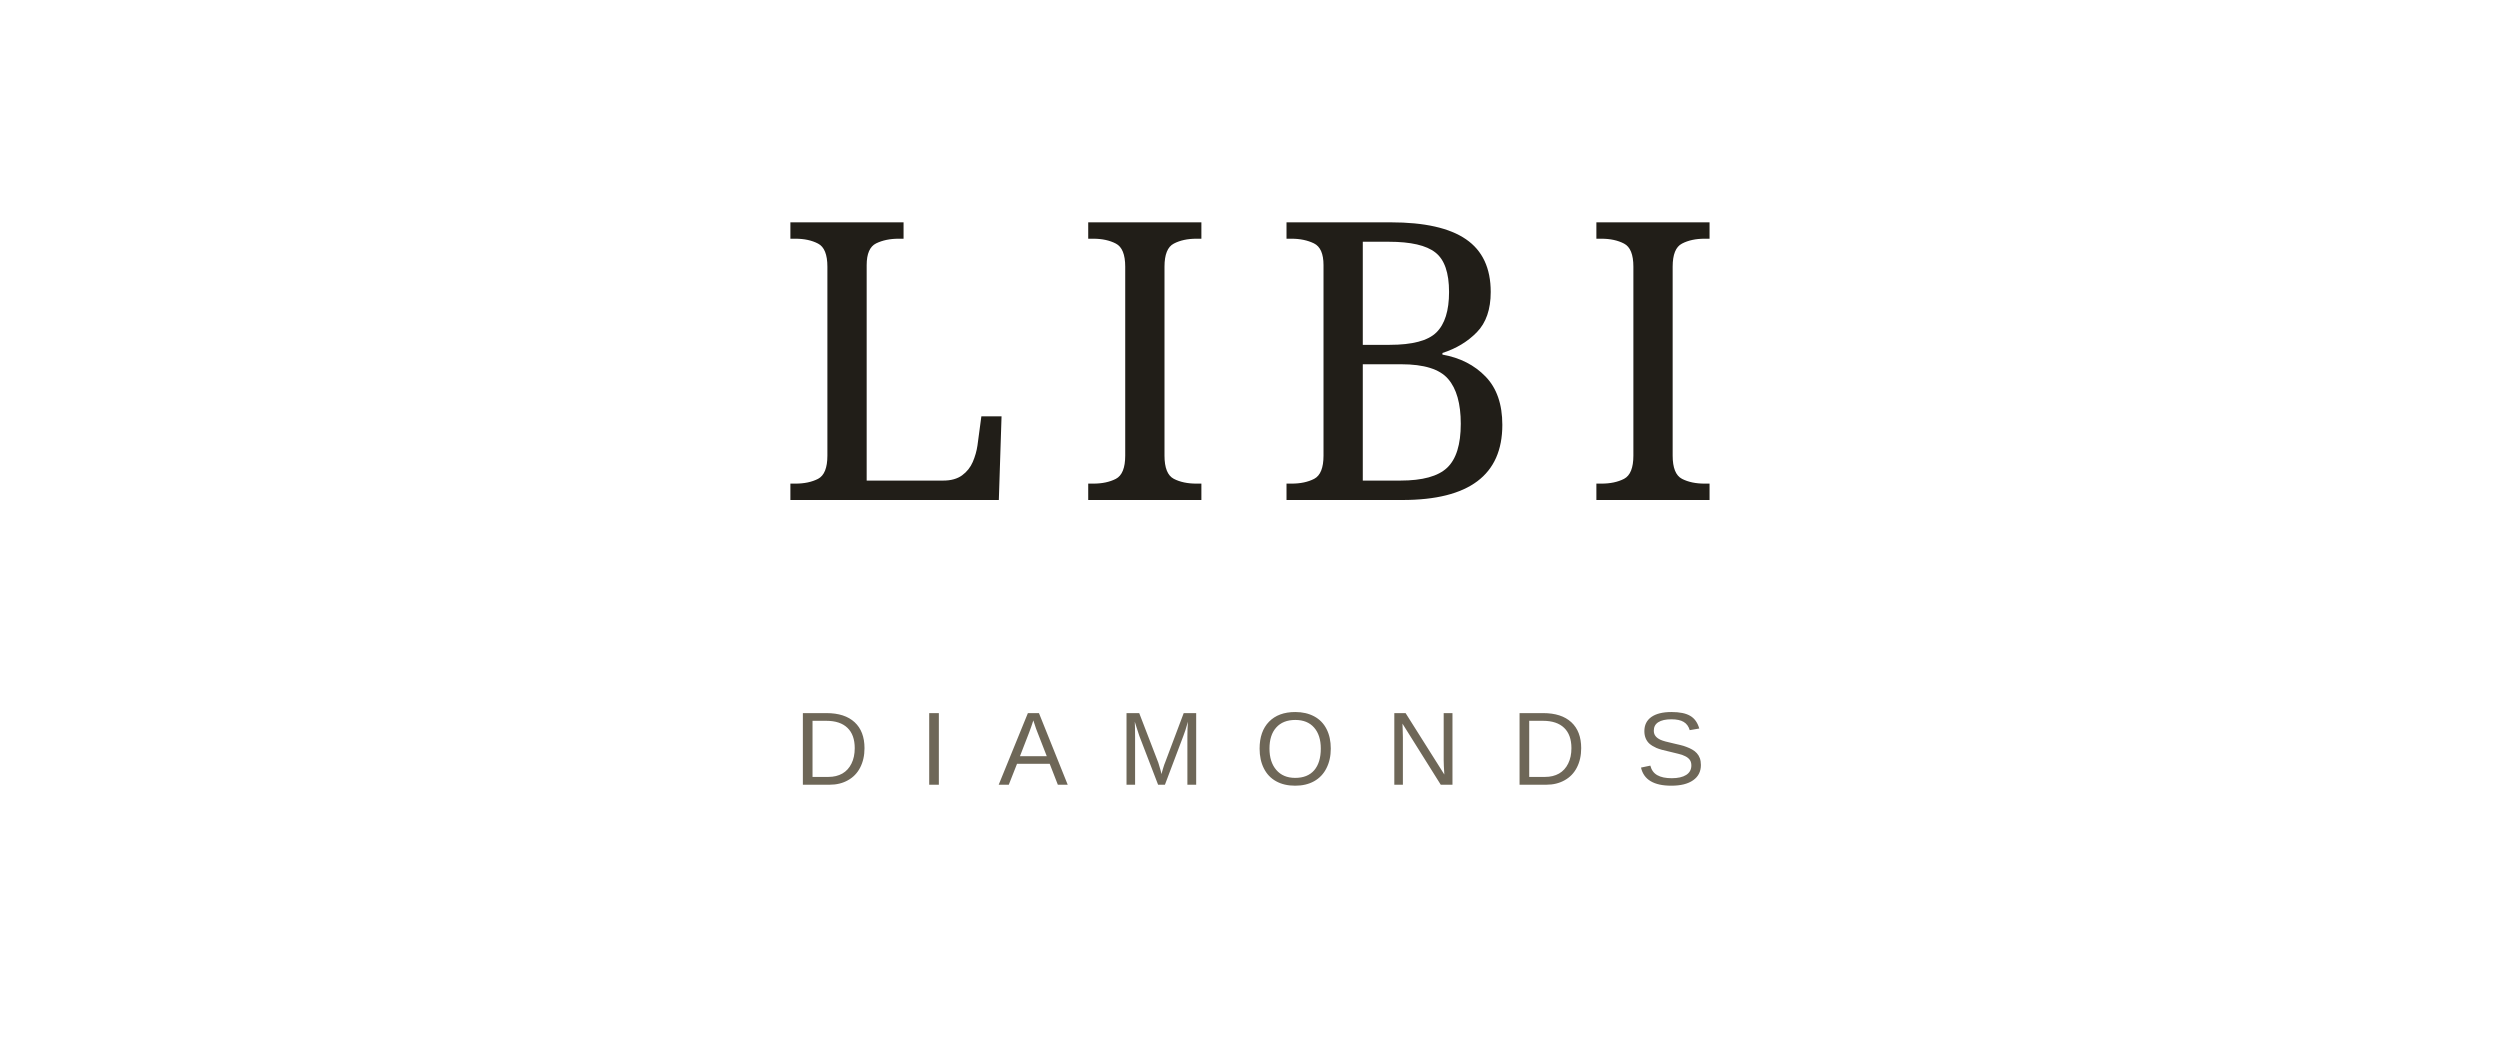
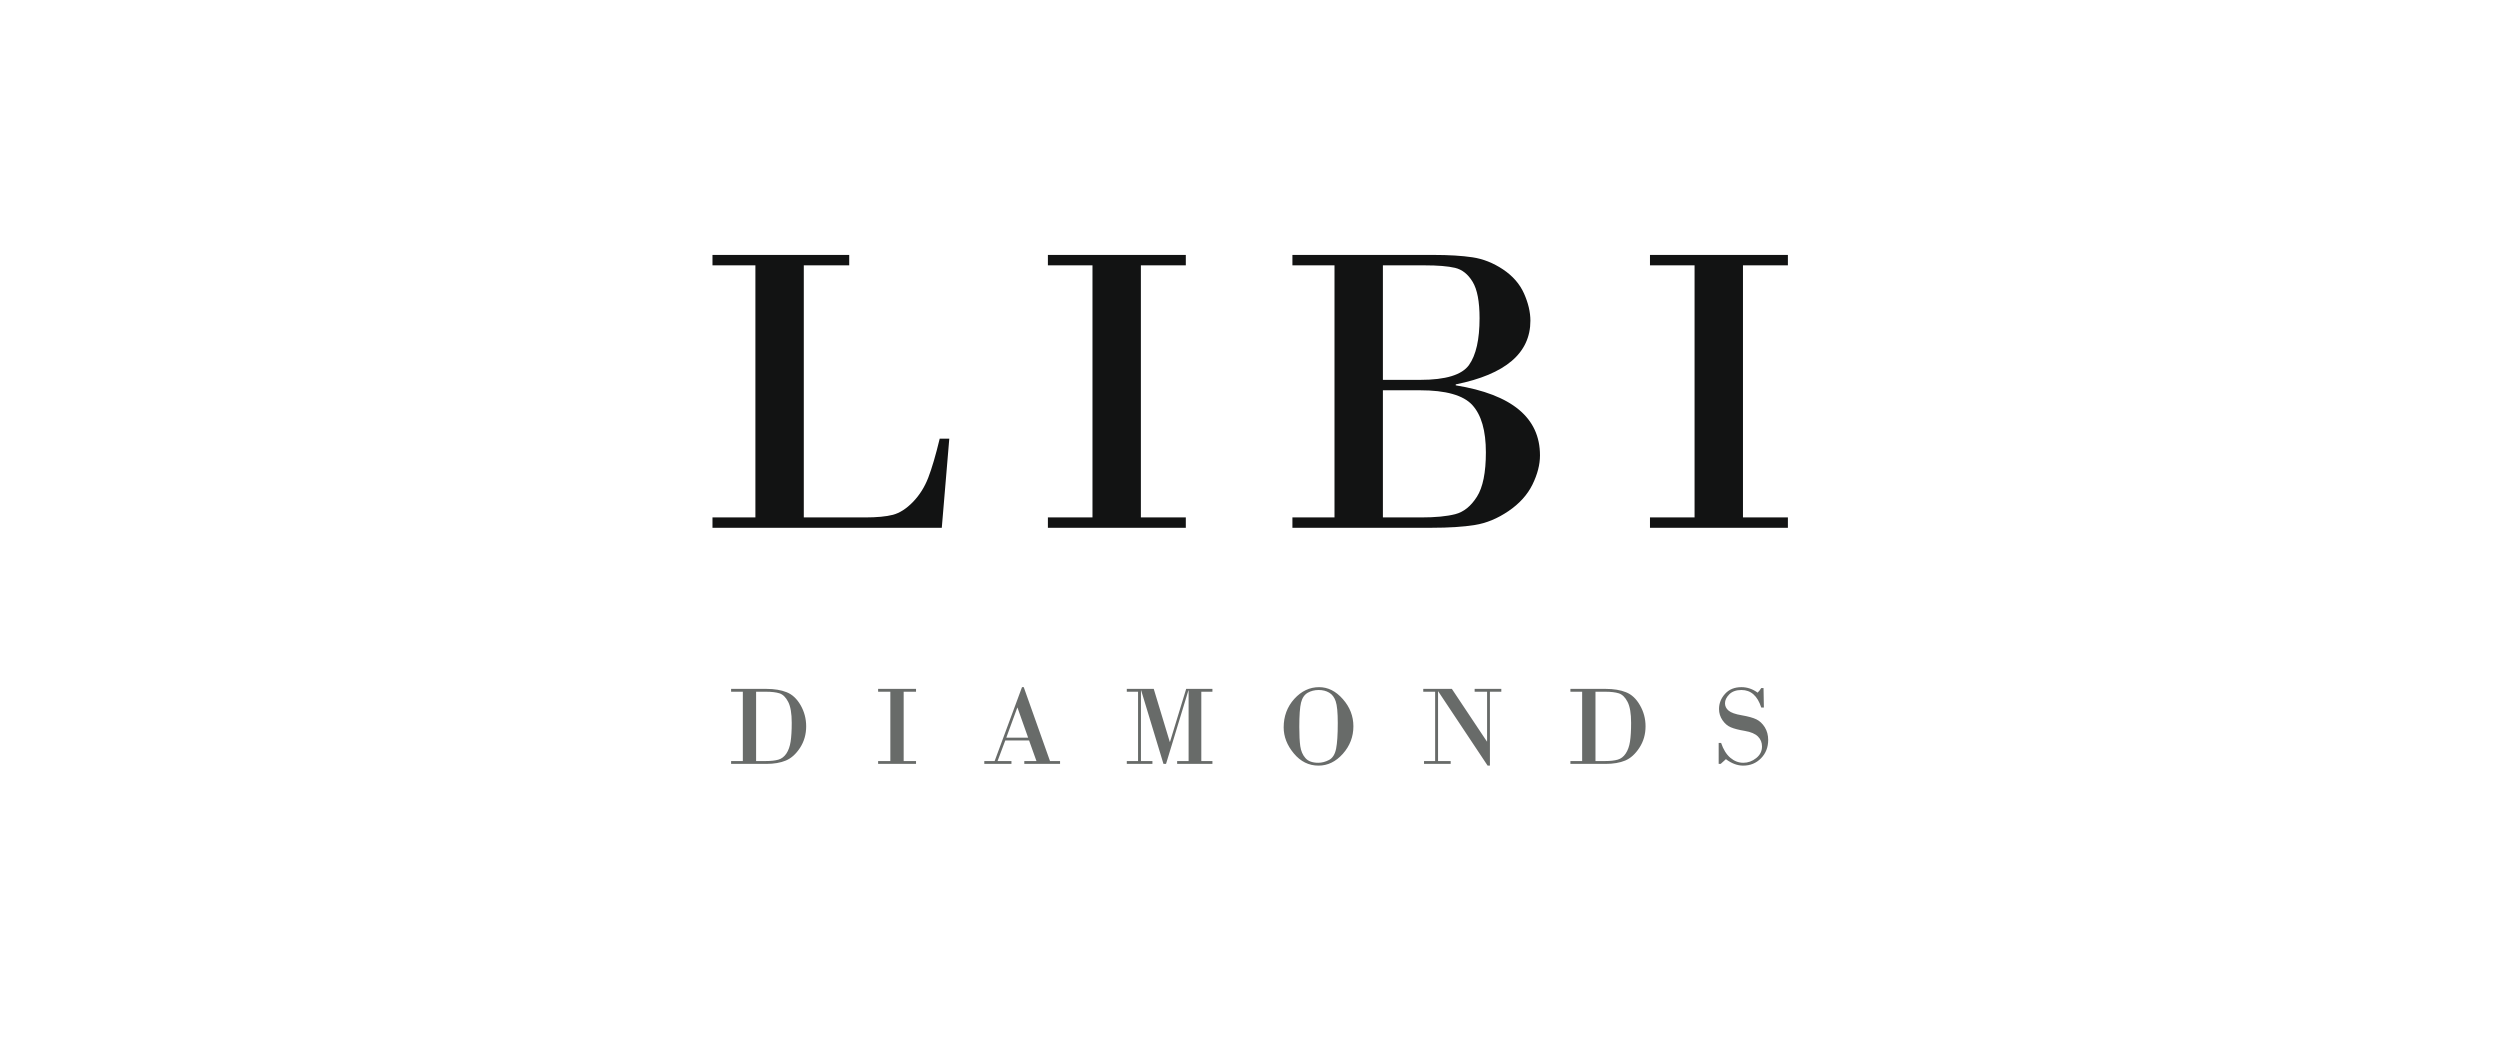
- <svg xmlns="http://www.w3.org/2000/svg" width="360" height="150" viewBox="0 0 360 150" fill="none" role="img" aria-labelledby="title">
-   <text x="180" y="72" text-anchor="middle" fill="#211E18" font-family="'Bodoni 72', 'Bodoni MT', Didot, Georgia, serif" font-size="56" font-weight="400" letter-spacing="8">LIBI</text>
-   <text x="180" y="113" text-anchor="middle" fill="#6E6758" font-family="Arial, Helvetica, sans-serif" font-size="15" font-weight="400" letter-spacing="7.2">DIAMONDS</text>
+ <svg xmlns="http://www.w3.org/2000/svg" width="360" height="150" viewBox="0 0 360 150" fill="none" role="img" aria-labelledby="t">
+   <g transform="translate(99.66738 76)">
+     <path d="M22.62-37.79L16.08-37.79L16.08-1.49L24.90-1.49Q27.45-1.49 28.92-1.87Q30.38-2.26 31.80-3.72Q33.22-5.19 34-7.21Q34.78-9.23 35.65-12.83L37.03-12.83L35.95 0L2.93 0L2.93-1.49L9.11-1.49L9.11-37.79L2.93-37.79L2.93-39.29L22.62-39.29 M51.23-1.49L57.65-1.49L57.65-37.79L51.23-37.79L51.23-39.29L71.09-39.29L71.09-37.79L64.62-37.79L64.62-1.49L71.09-1.49L71.09 0L51.23 0 M86.44-1.49L92.50-1.49L92.50-37.79L86.44-37.79L86.44-39.29L106.74-39.29Q110.08-39.29 112.36-38.95Q114.65-38.61 116.76-37.21Q118.87-35.80 119.79-33.74Q120.71-31.67 120.71-29.82Q120.71-22.82 109.96-20.65L109.96-20.51Q122.09-18.54 122.09-10.43Q122.09-8.44 121.01-6.23Q119.92-4.01 117.55-2.40Q115.18-0.79 112.70-0.40Q110.23 0 106.48 0L86.44 0L86.44-1.49M105.48-37.79L99.47-37.79L99.47-21.30L104.86-21.30Q110.34-21.30 111.87-23.44Q113.39-25.58 113.39-30.18Q113.39-33.78 112.39-35.42Q111.40-37.06 109.86-37.43Q108.32-37.79 105.48-37.79M104.81-19.80L99.47-19.80L99.47-1.49L104.98-1.49Q108.06-1.49 109.89-1.96Q111.72-2.43 113.01-4.47Q114.30-6.50 114.30-10.87Q114.30-15.53 112.35-17.67Q110.40-19.80 104.81-19.80 M137.93-1.49L144.35-1.49L144.35-37.79L137.93-37.79L137.93-39.29L157.79-39.29L157.79-37.79L151.32-37.79L151.32-1.49L157.79-1.49L157.79 0L137.93 0" fill="#121313" />
+   </g>
+   <g transform="translate(104.5386 110)">
+     <path d="M0.74-0.41L2.43-0.41L2.43-10.39L0.74-10.39L0.74-10.80L5.84-10.80Q7.53-10.80 8.74-10.32Q9.94-9.85 10.75-8.45Q11.55-7.05 11.55-5.41Q11.55-3.68 10.67-2.32Q9.78-0.96 8.62-0.48Q7.47 0 5.81 0L0.74 0L0.74-0.41M5.78-10.39L4.34-10.39L4.34-0.41L5.74-0.41Q6.85-0.41 7.55-0.61Q8.24-0.81 8.70-1.49Q9.15-2.17 9.31-3.21Q9.47-4.25 9.47-5.92Q9.47-7.94 8.96-8.93Q8.45-9.92 7.71-10.16Q6.97-10.39 5.78-10.39 M21.91-0.41L23.67-0.41L23.67-10.39L21.91-10.39L21.91-10.80L27.37-10.80L27.37-10.39L25.59-10.39L25.59-0.41L27.37-0.41L27.37 0L21.91 0 M44.71-0.41L43.65-3.37L40.22-3.37L39.11-0.41L41.11-0.41L41.11 0L37.20 0L37.20-0.41L38.69-0.41L42.63-11.05L42.88-11.05L46.66-0.41L48.11-0.41L48.11 0L42.96 0L42.96-0.41L44.71-0.41M41.95-8.10L40.37-3.78L43.51-3.78L41.98-8.10 M57.72-10.39L57.72-10.80L61.60-10.80L63.91-3.17L63.94-3.17L66.27-10.80L70.05-10.80L70.05-10.39L68.45-10.39L68.45-0.41L70.05-0.41L70.05 0L64.97 0L64.97-0.41L66.62-0.41L66.62-10.58L66.59-10.58L63.37 0L63 0L59.79-10.58L59.76-10.58L59.76-0.41L61.41-0.41L61.41 0L57.72 0L57.72-0.41L59.34-0.41L59.34-10.39 M85.33 0.25Q83.23 0.25 81.77-1.51Q80.31-3.26 80.31-5.26Q80.31-7.66 81.84-9.36Q83.38-11.05 85.41-11.05Q87.32-11.05 88.83-9.33Q90.35-7.61 90.35-5.41Q90.35-3.16 88.83-1.45Q87.31 0.25 85.33 0.25M85.36-10.64Q84.47-10.64 83.77-10.24Q83.06-9.83 82.81-8.82Q82.56-7.81 82.56-5.31Q82.56-3.58 82.70-2.55Q82.85-1.51 83.44-0.84Q84.03-0.16 85.29-0.16Q86.07-0.16 86.85-0.57Q87.62-0.98 87.86-2.19Q88.10-3.39 88.10-5.89Q88.10-8.15 87.80-9.02Q87.51-9.88 86.86-10.26Q86.21-10.64 85.36-10.64 M111.65-10.39L110.01-10.39L110.01 0.25L109.68 0.25L102.57-10.44L102.54-10.44L102.54-0.41L104.36-0.41L104.36 0L100.52 0L100.52-0.41L102.12-0.41L102.12-10.39L100.41-10.39L100.41-10.80L104.53-10.80L109.57-3.23L109.60-3.23L109.60-10.39L107.81-10.39L107.81-10.80L111.65-10.80 M121.60-0.41L123.29-0.41L123.29-10.39L121.60-10.39L121.60-10.80L126.70-10.80Q128.40-10.80 129.60-10.32Q130.81-9.85 131.61-8.45Q132.42-7.05 132.42-5.41Q132.42-3.68 131.53-2.32Q130.64-0.96 129.49-0.48Q128.33 0 126.67 0L121.60 0L121.60-0.41M126.64-10.39L125.21-10.39L125.21-0.41L126.61-0.41Q127.71-0.41 128.41-0.61Q129.11-0.81 129.56-1.49Q130.02-2.17 130.18-3.21Q130.34-4.25 130.34-5.92Q130.34-7.94 129.83-8.93Q129.32-9.92 128.57-10.16Q127.83-10.39 126.64-10.39 M149.08-10.92L149.41-10.92L149.46-8.12L149.08-8.12Q148.27-10.64 146.23-10.64Q145.11-10.64 144.48-10.02Q143.86-9.39 143.86-8.73Q143.86-8.10 144.38-7.67Q144.90-7.23 146.27-7Q147.65-6.76 148.37-6.42Q149.09-6.07 149.59-5.28Q150.08-4.48 150.08-3.45Q150.08-1.86 149.05-0.81Q148.01 0.25 146.48 0.25Q145.23 0.25 143.99-0.68L143.24 0L142.95 0L142.95-3.02L143.30-3.02Q143.78-1.60 144.63-0.88Q145.48-0.16 146.50-0.16Q147.51-0.16 148.35-0.83Q149.19-1.49 149.19-2.51Q149.19-3.36 148.61-3.94Q148.02-4.53 146.71-4.75Q145.40-4.97 144.70-5.27Q144-5.56 143.50-6.29Q143-7.02 143-7.90Q143-9.13 143.87-10.09Q144.74-11.05 146.23-11.05Q147.48-11.05 148.56-10.26Q148.86-10.55 149.08-10.92" fill="#686B69" />
+   </g>
</svg>
